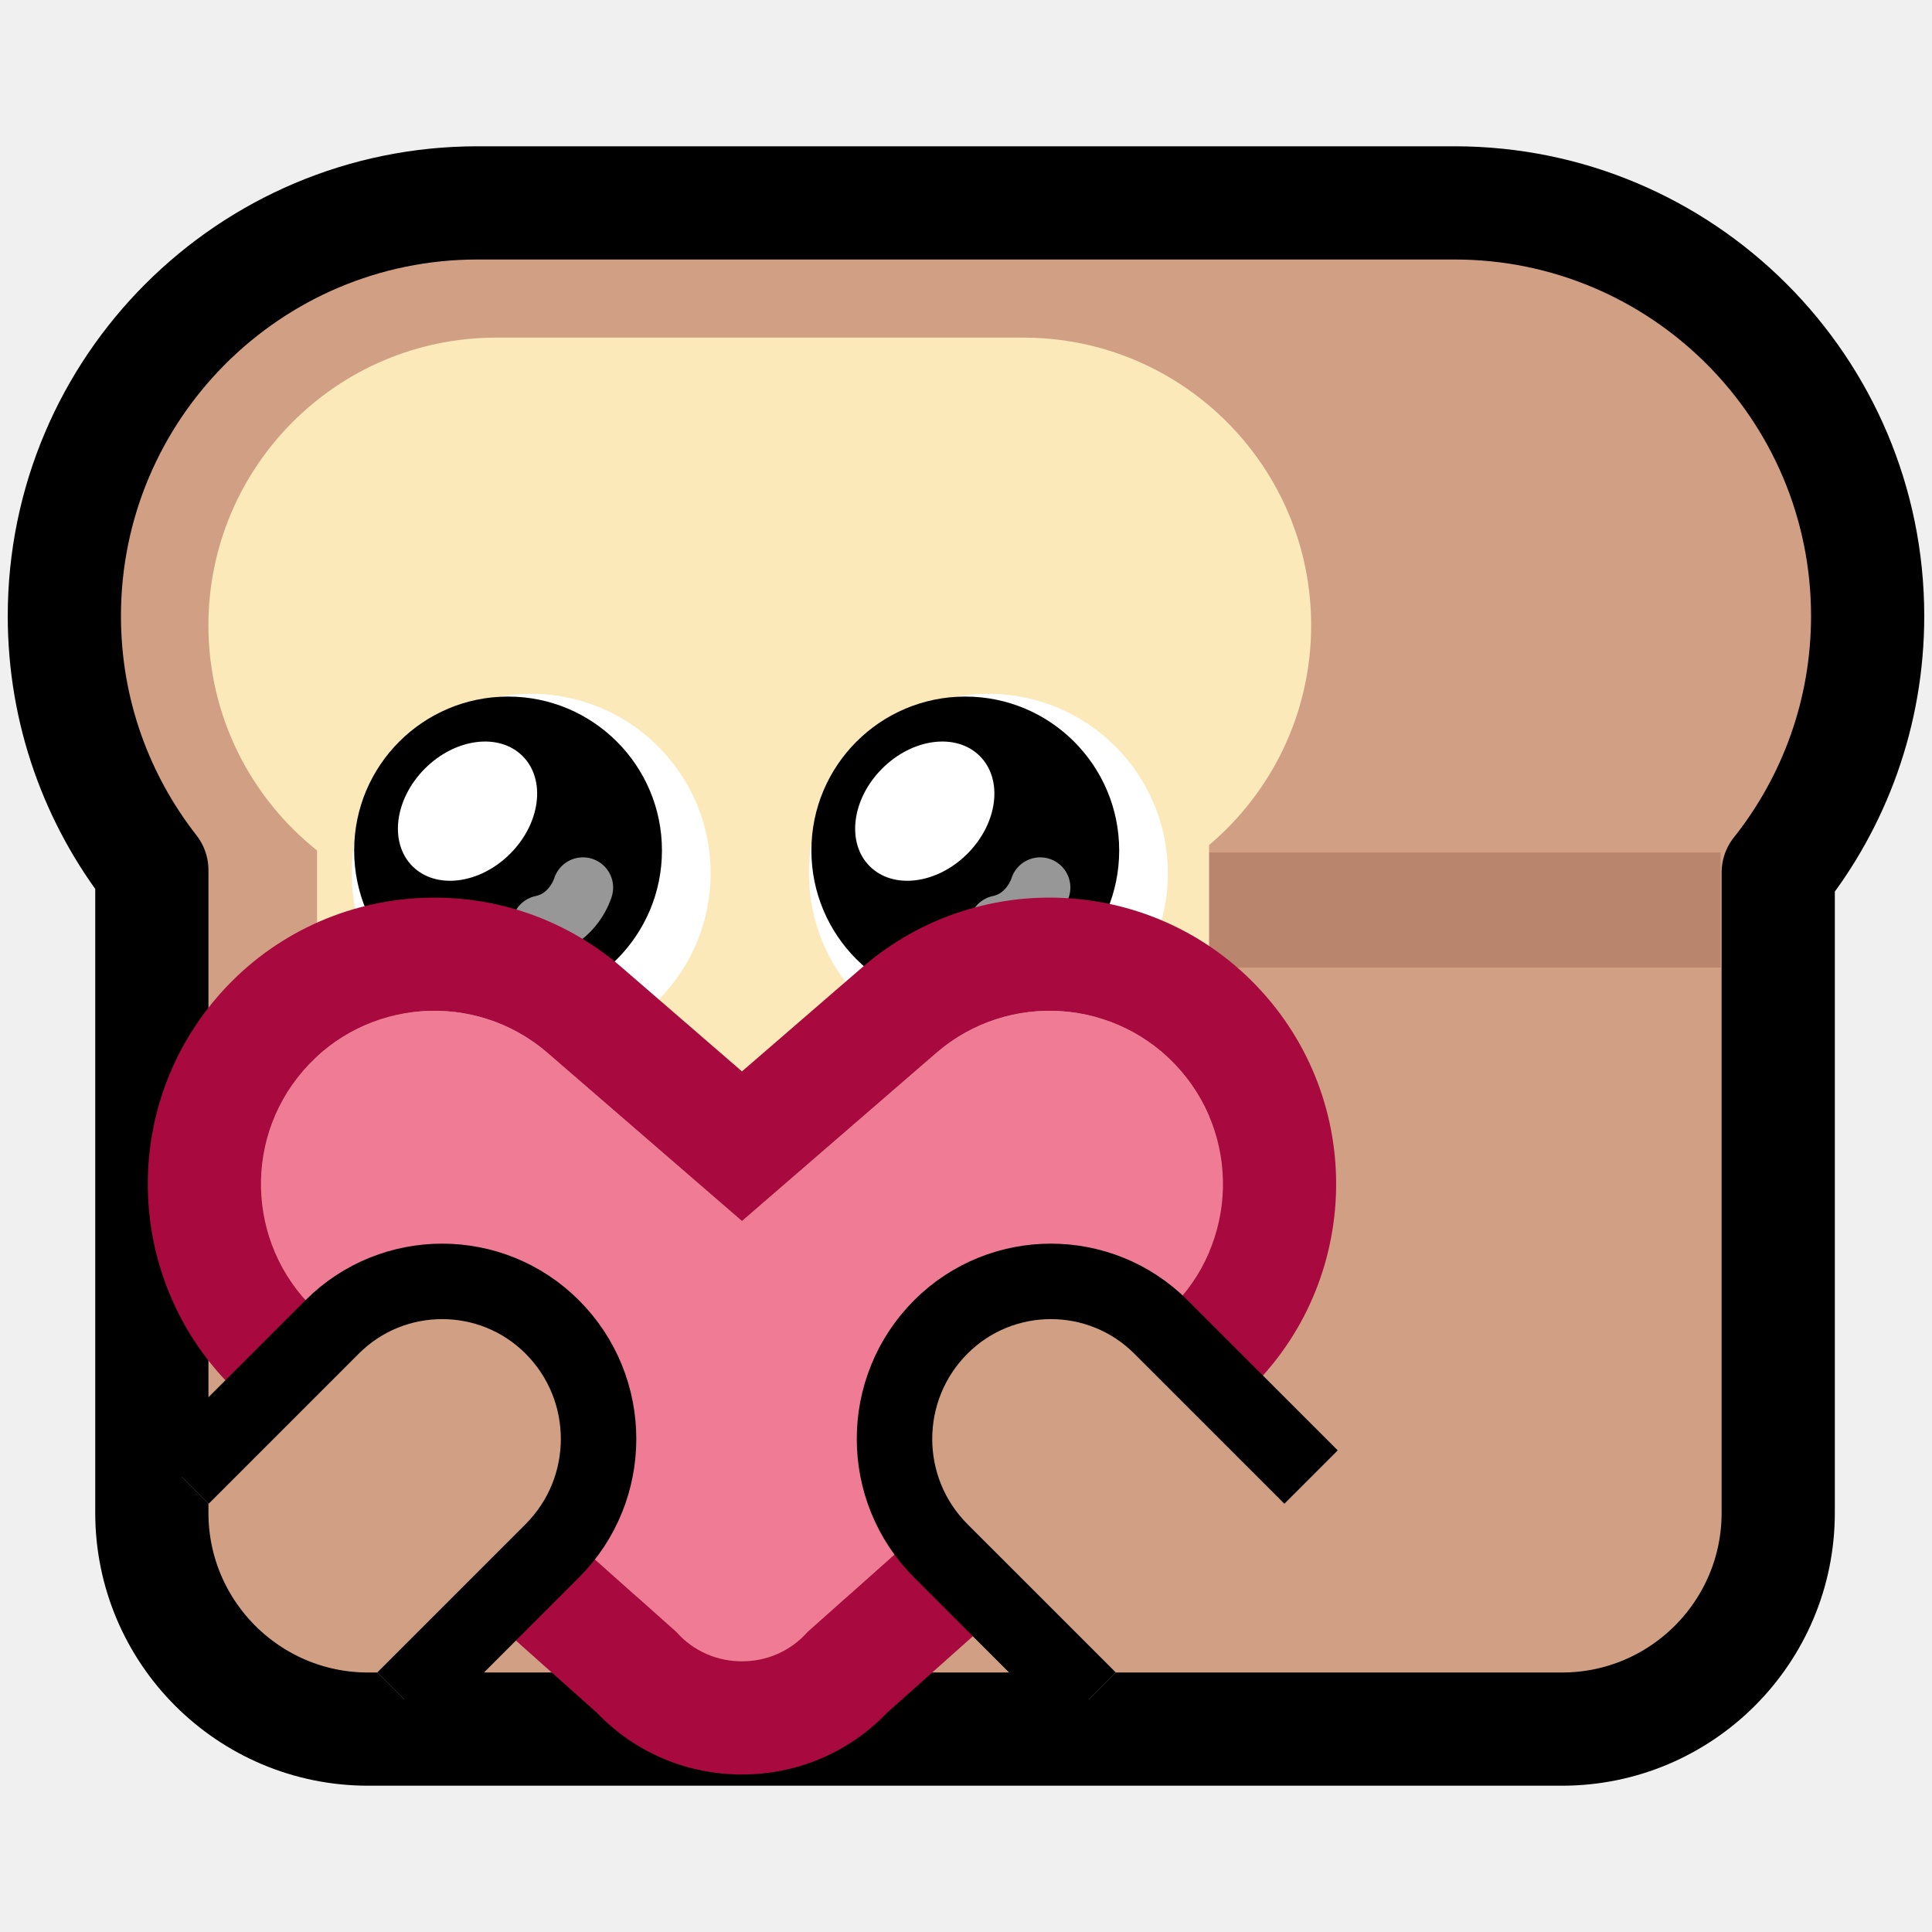
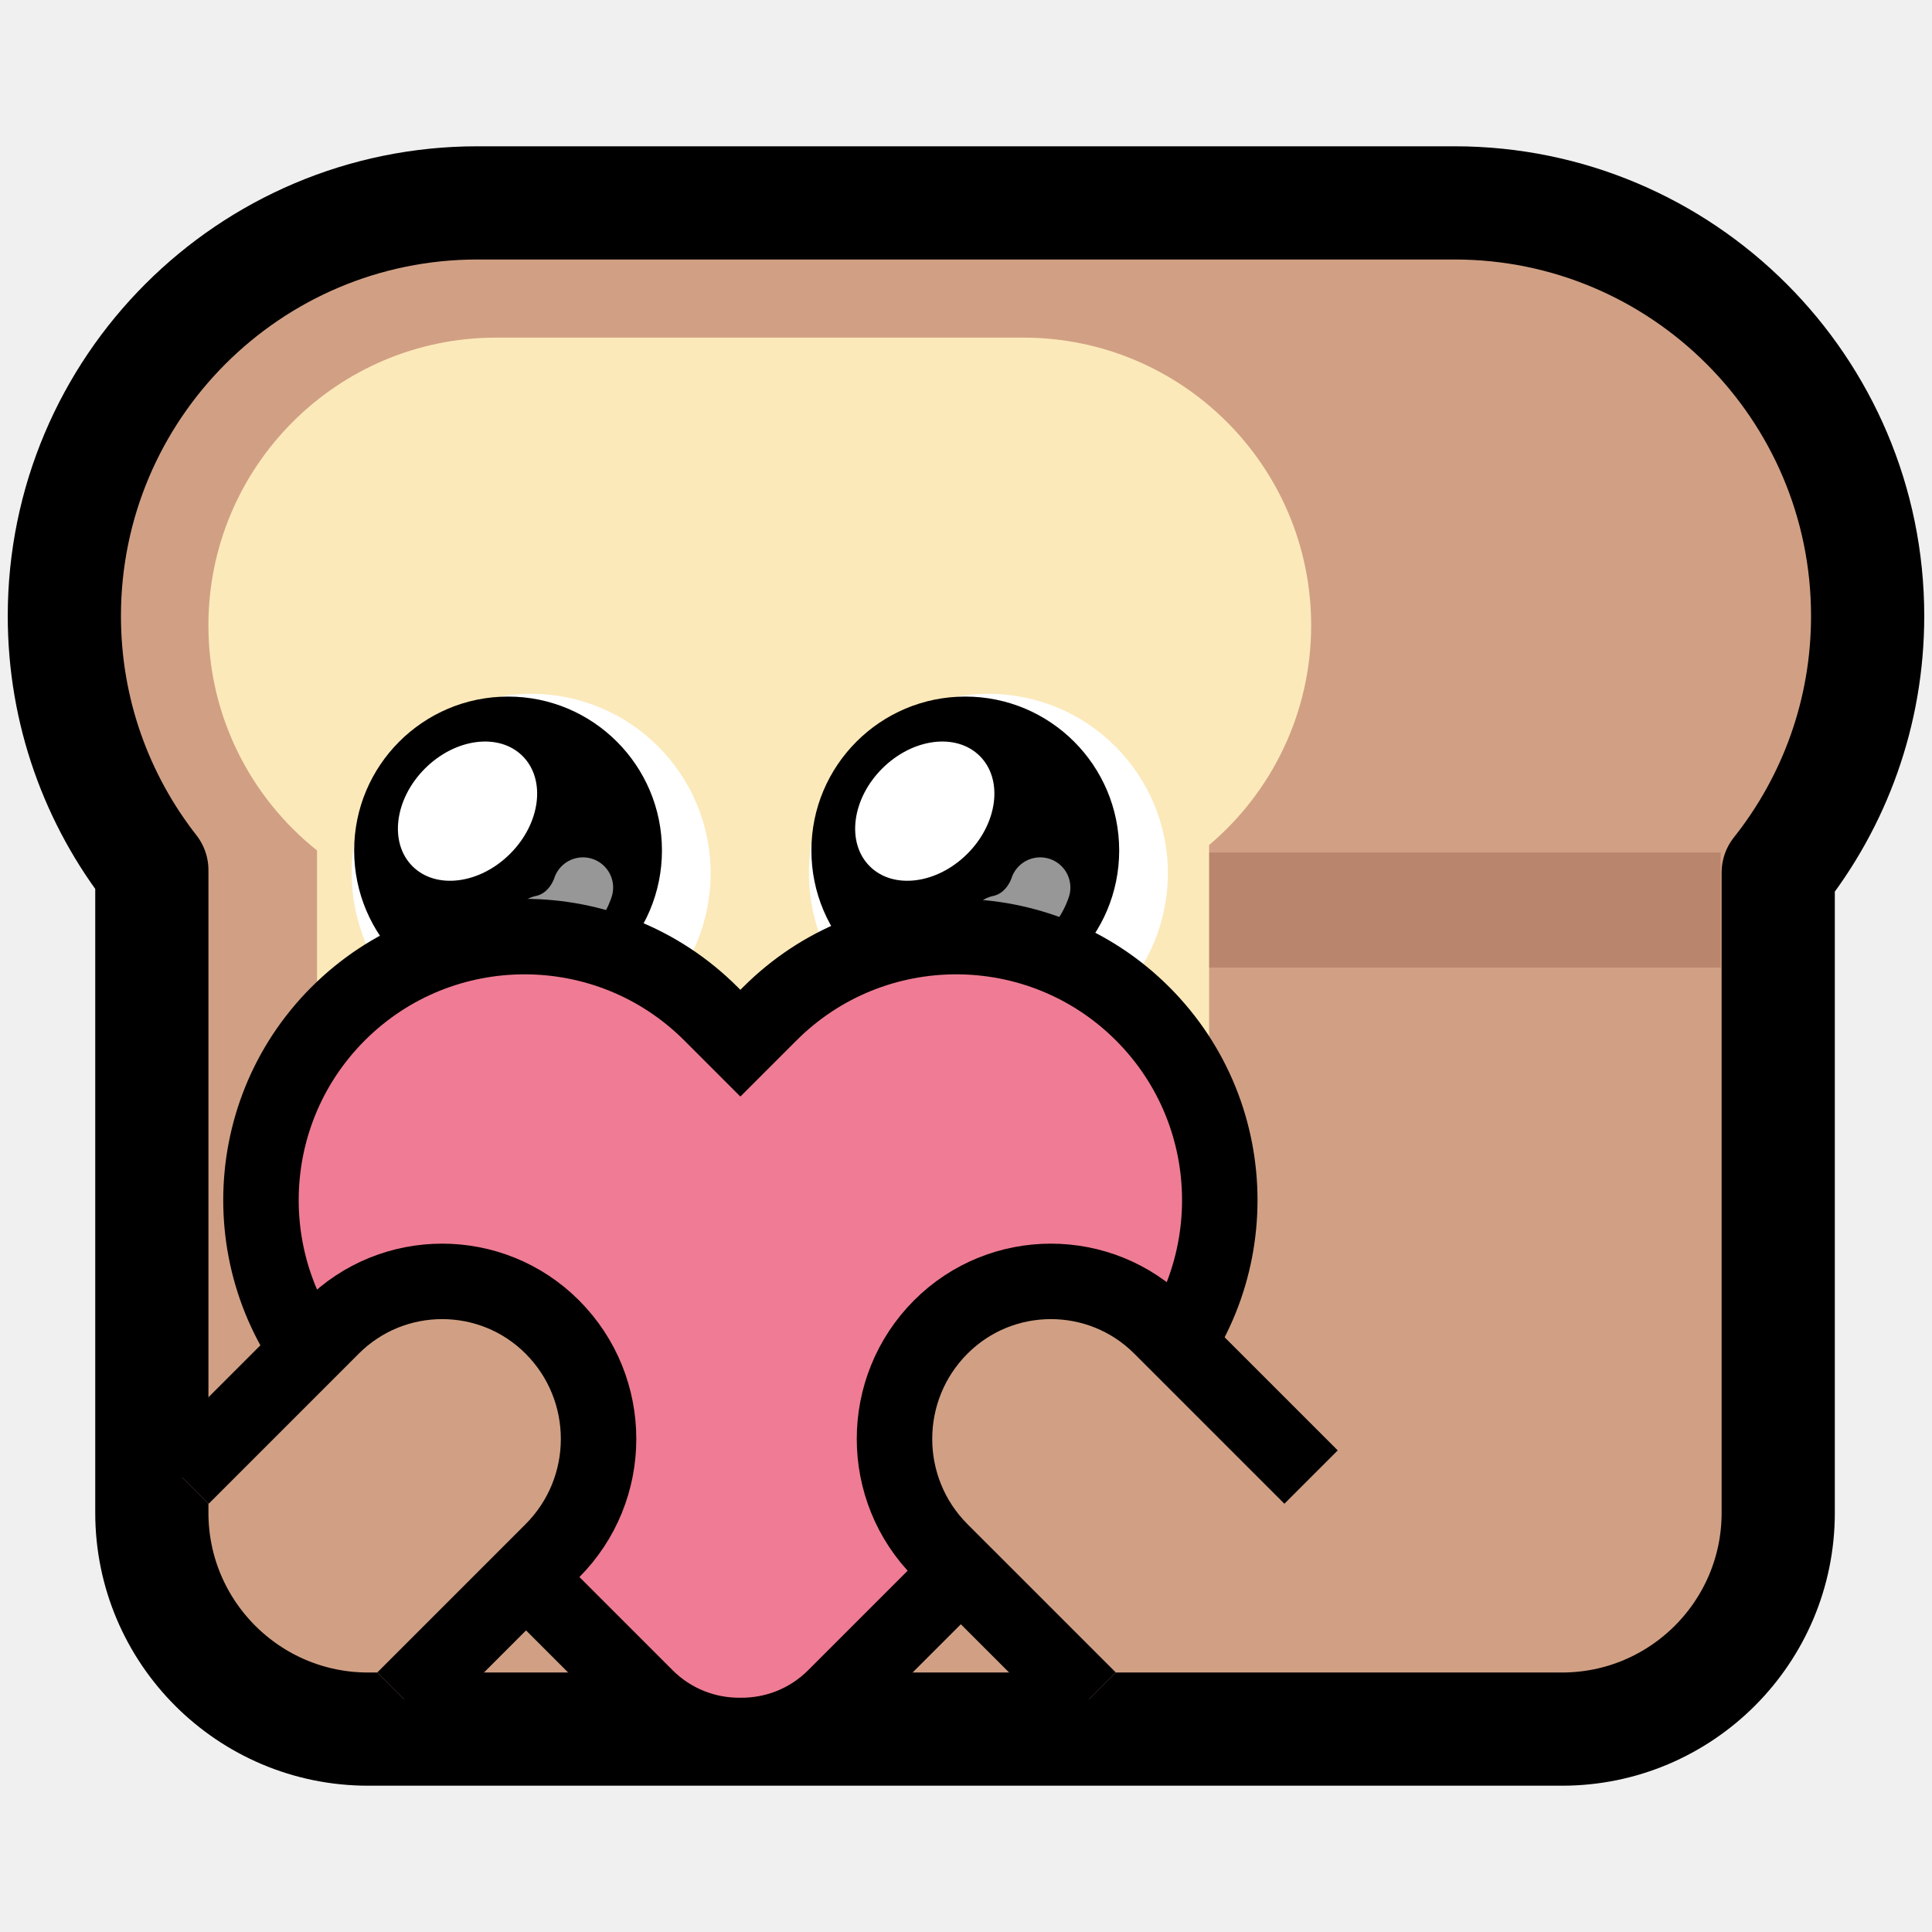
<svg xmlns="http://www.w3.org/2000/svg" width="100%" height="100%" viewBox="0 0 256 256" version="1.1" xml:space="preserve" style="fill-rule:evenodd;clip-rule:evenodd;stroke-linecap:round;stroke-linejoin:round;stroke-miterlimit:1.5;">
  <rect id="neobread_heart" x="0" y="0" width="256" height="256" style="fill:none;" />
  <path id="Crust" d="M192.734,26.885C222.946,26.885 247.473,51.413 247.473,81.624C247.473,94.467 243.041,106.282 235.623,115.623L235.623,200.464C235.623,216.277 222.785,229.115 206.972,229.115L48.771,229.115C32.958,229.115 20.12,216.277 20.12,200.464L20.12,115.297C12.857,106.008 8.527,94.318 8.527,81.624C8.527,51.413 33.054,26.885 63.266,26.885L192.734,26.885Z" style="fill:rgb(209,160,132);stroke:black;stroke-width:15px;" />
  <rect id="Shadow" x="122.332" y="112.959" width="105.66" height="15.248" style="fill:rgb(186,133,109);" />
  <path id="Slice" d="M42.009,112.691C33.24,105.704 27.616,94.934 27.616,82.861C27.616,61.82 44.698,44.738 65.738,44.738L135.611,44.738C156.652,44.738 173.734,61.82 173.734,82.861C173.734,94.528 168.481,104.979 160.213,111.974L160.213,196.732C160.213,204.964 153.53,211.647 145.299,211.647L56.924,211.647C48.692,211.647 42.009,204.964 42.009,196.732L42.009,112.691Z" style="fill:rgb(252,233,186);" />
  <g id="Eyes">
    <g id="Right-eye">
      <circle id="Eye-white" cx="130.968" cy="115.715" r="23.779" style="fill:white;" />
      <circle id="Pupil" cx="127.906" cy="112.691" r="20.392" />
      <path id="Eye-reflection-top" d="M116.892,101.838C120.92,97.81 126.719,97.069 129.835,100.185C132.95,103.3 132.21,109.1 128.182,113.127C124.154,117.155 118.355,117.896 115.239,114.78C112.124,111.665 112.864,105.865 116.892,101.838Z" style="fill:white;" />
      <path id="Eye-reflection-bottom" d="M137.831,117.603C137.831,117.603 136.632,121.739 132.389,122.644" style="fill:none;stroke:rgb(151,151,151);stroke-width:8px;" />
    </g>
    <g id="Left-eye">
      <circle id="Eye-white1" cx="70.382" cy="115.715" r="23.779" style="fill:white;" />
      <circle id="Pupil1" cx="67.32" cy="112.691" r="20.392" />
      <path id="Eye-reflection-top1" d="M56.306,101.838C60.333,97.81 66.133,97.069 69.248,100.185C72.364,103.3 71.623,109.1 67.595,113.127C63.568,117.155 57.768,117.896 54.653,114.78C51.537,111.665 52.278,105.865 56.306,101.838Z" style="fill:white;" />
      <path id="Eye-reflection-bottom1" d="M77.244,117.603C77.244,117.603 76.045,121.739 71.803,122.644" style="fill:none;stroke:rgb(151,151,151);stroke-width:8px;" />
    </g>
  </g>
-   <path id="Heart" d="M89.615,216.235L42.517,174.271C32.93,165.977 31.879,151.461 40.173,141.874C48.466,132.286 62.983,131.236 72.57,139.529L98.314,161.799L124.058,139.529C133.646,131.236 148.162,132.286 156.456,141.874C164.749,151.461 163.698,165.977 154.111,174.271L107.013,216.235C104.73,218.828 101.527,220.147 98.314,220.127C95.101,220.147 91.898,218.828 89.615,216.235Z" style="fill:rgb(239,124,148);" />
-   <path d="M79.094,226.951C79.093,226.949 79.091,226.948 79.088,226.945C78.449,226.376 32.611,185.535 32.654,185.572C16.852,171.855 15.133,147.892 28.828,132.06C42.538,116.212 66.535,114.475 82.383,128.185C82.383,128.185 98.314,141.965 98.314,141.965L114.245,128.185C130.093,114.475 154.091,116.212 167.8,132.06C181.483,147.878 179.78,171.812 164.018,185.534C164.018,185.534 117.534,226.951 117.538,226.947C112.356,232.374 105.349,235.148 98.313,235.127C91.277,235.146 84.274,232.374 79.094,226.951ZM89.615,216.235C91.898,218.828 95.101,220.147 98.314,220.127C101.527,220.147 104.73,218.828 107.013,216.235L154.111,174.271C163.698,165.977 164.749,151.461 156.456,141.874C148.162,132.286 133.646,131.236 124.058,139.529L98.314,161.799L72.57,139.529C62.983,131.236 48.466,132.286 40.173,141.874C31.879,151.461 32.93,165.977 42.517,174.271L89.615,216.235Z" style="fill:rgb(168,9,62);" />
+   <path id="Heart" d="M59.012,197.937L44.804,183.728C31.171,170.096 31.171,147.961 44.804,134.328C58.436,120.696 80.571,120.696 94.204,134.328L98.103,138.228L102.003,134.328C115.635,120.696 137.771,120.696 151.403,134.328C165.036,147.961 165.036,170.096 151.403,183.728L137.194,197.937C136.641,198.712 136.017,199.451 135.322,200.146L110.622,224.846C107.171,228.297 102.63,230.001 98.103,229.958C93.576,230.001 89.036,228.297 85.585,224.846L60.885,200.146C60.19,199.451 59.566,198.712 59.012,197.937Z" style="fill:rgb(239,124,148);stroke:black;stroke-width:10px;stroke-linejoin:miter;stroke-miterlimit:5;" />
  <path id="Right-hand" d="M144.305,225.138L124.667,205.501C116.478,197.312 116.478,184.014 124.667,175.825C132.714,167.778 145.781,167.778 153.828,175.825L173.723,195.72" style="fill:rgb(209,160,132);stroke:black;stroke-width:10px;stroke-linecap:butt;" />
  <path id="Left-hand" d="M53.534,225.138L73.171,205.501C81.361,197.312 81.361,184.014 73.171,175.825C65.124,167.778 52.058,167.778 44.011,175.825L24.116,195.72" style="fill:rgb(209,160,132);stroke:black;stroke-width:10px;stroke-linecap:butt;" />
</svg>
